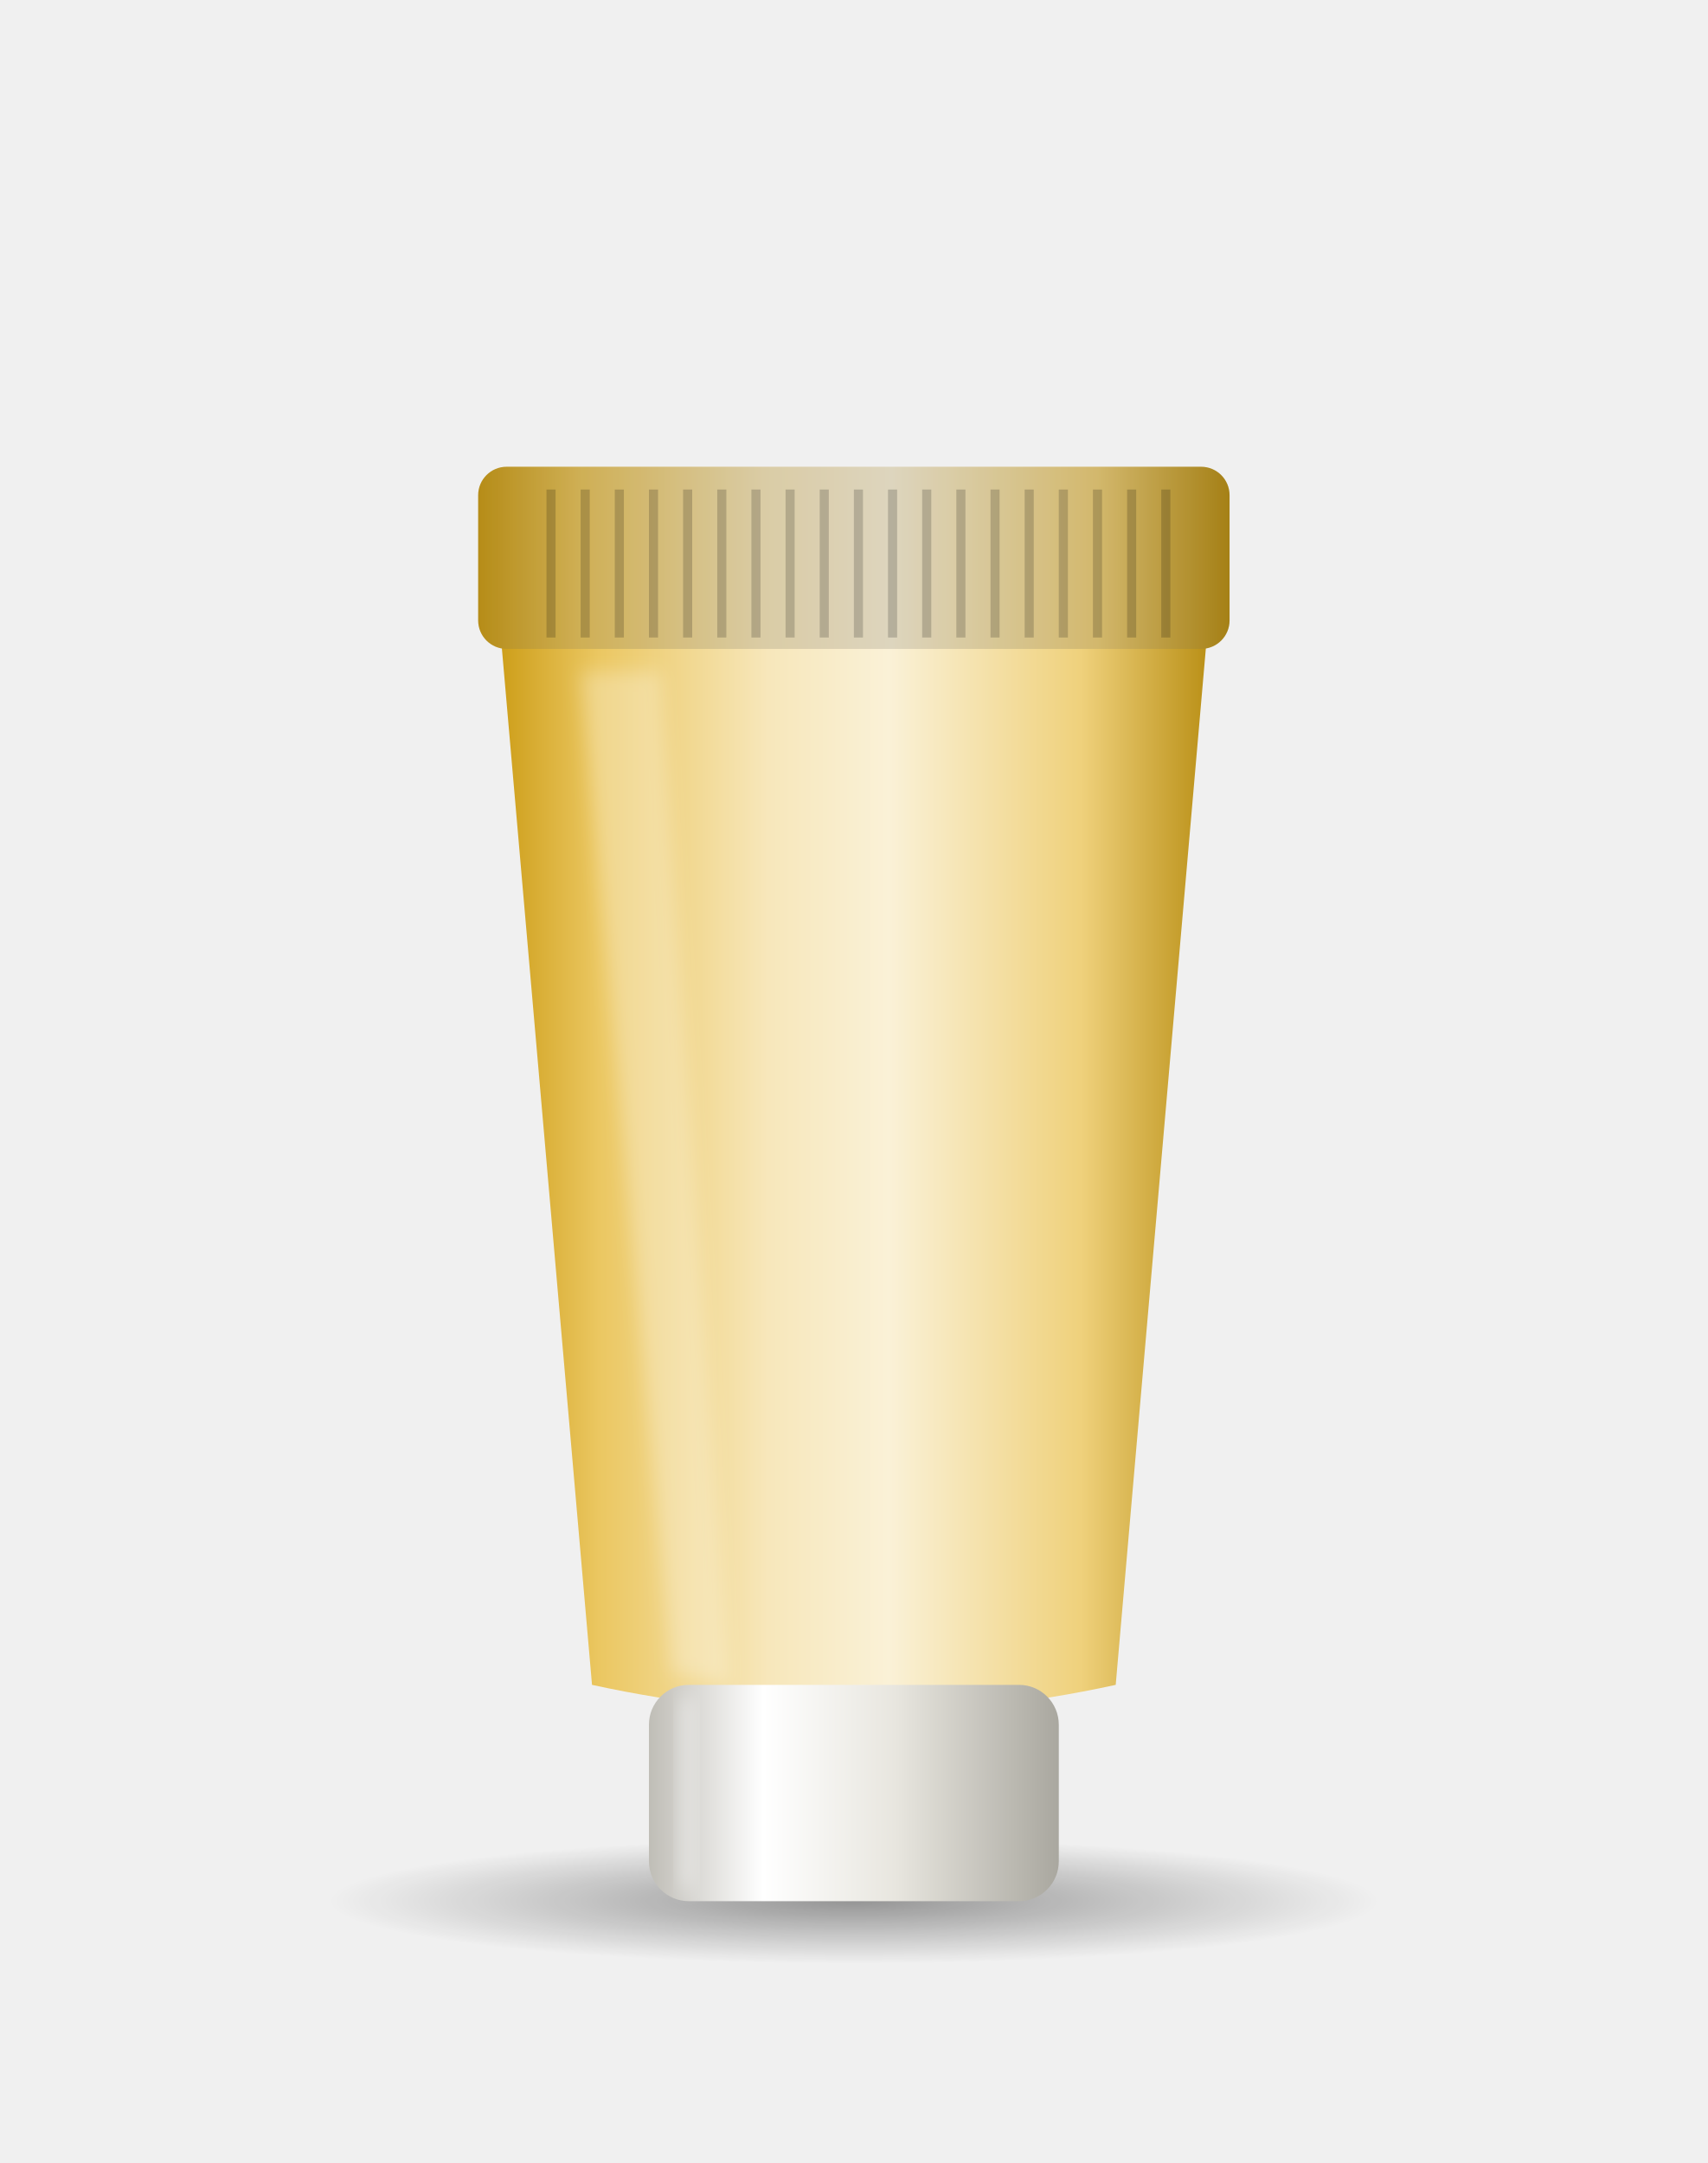
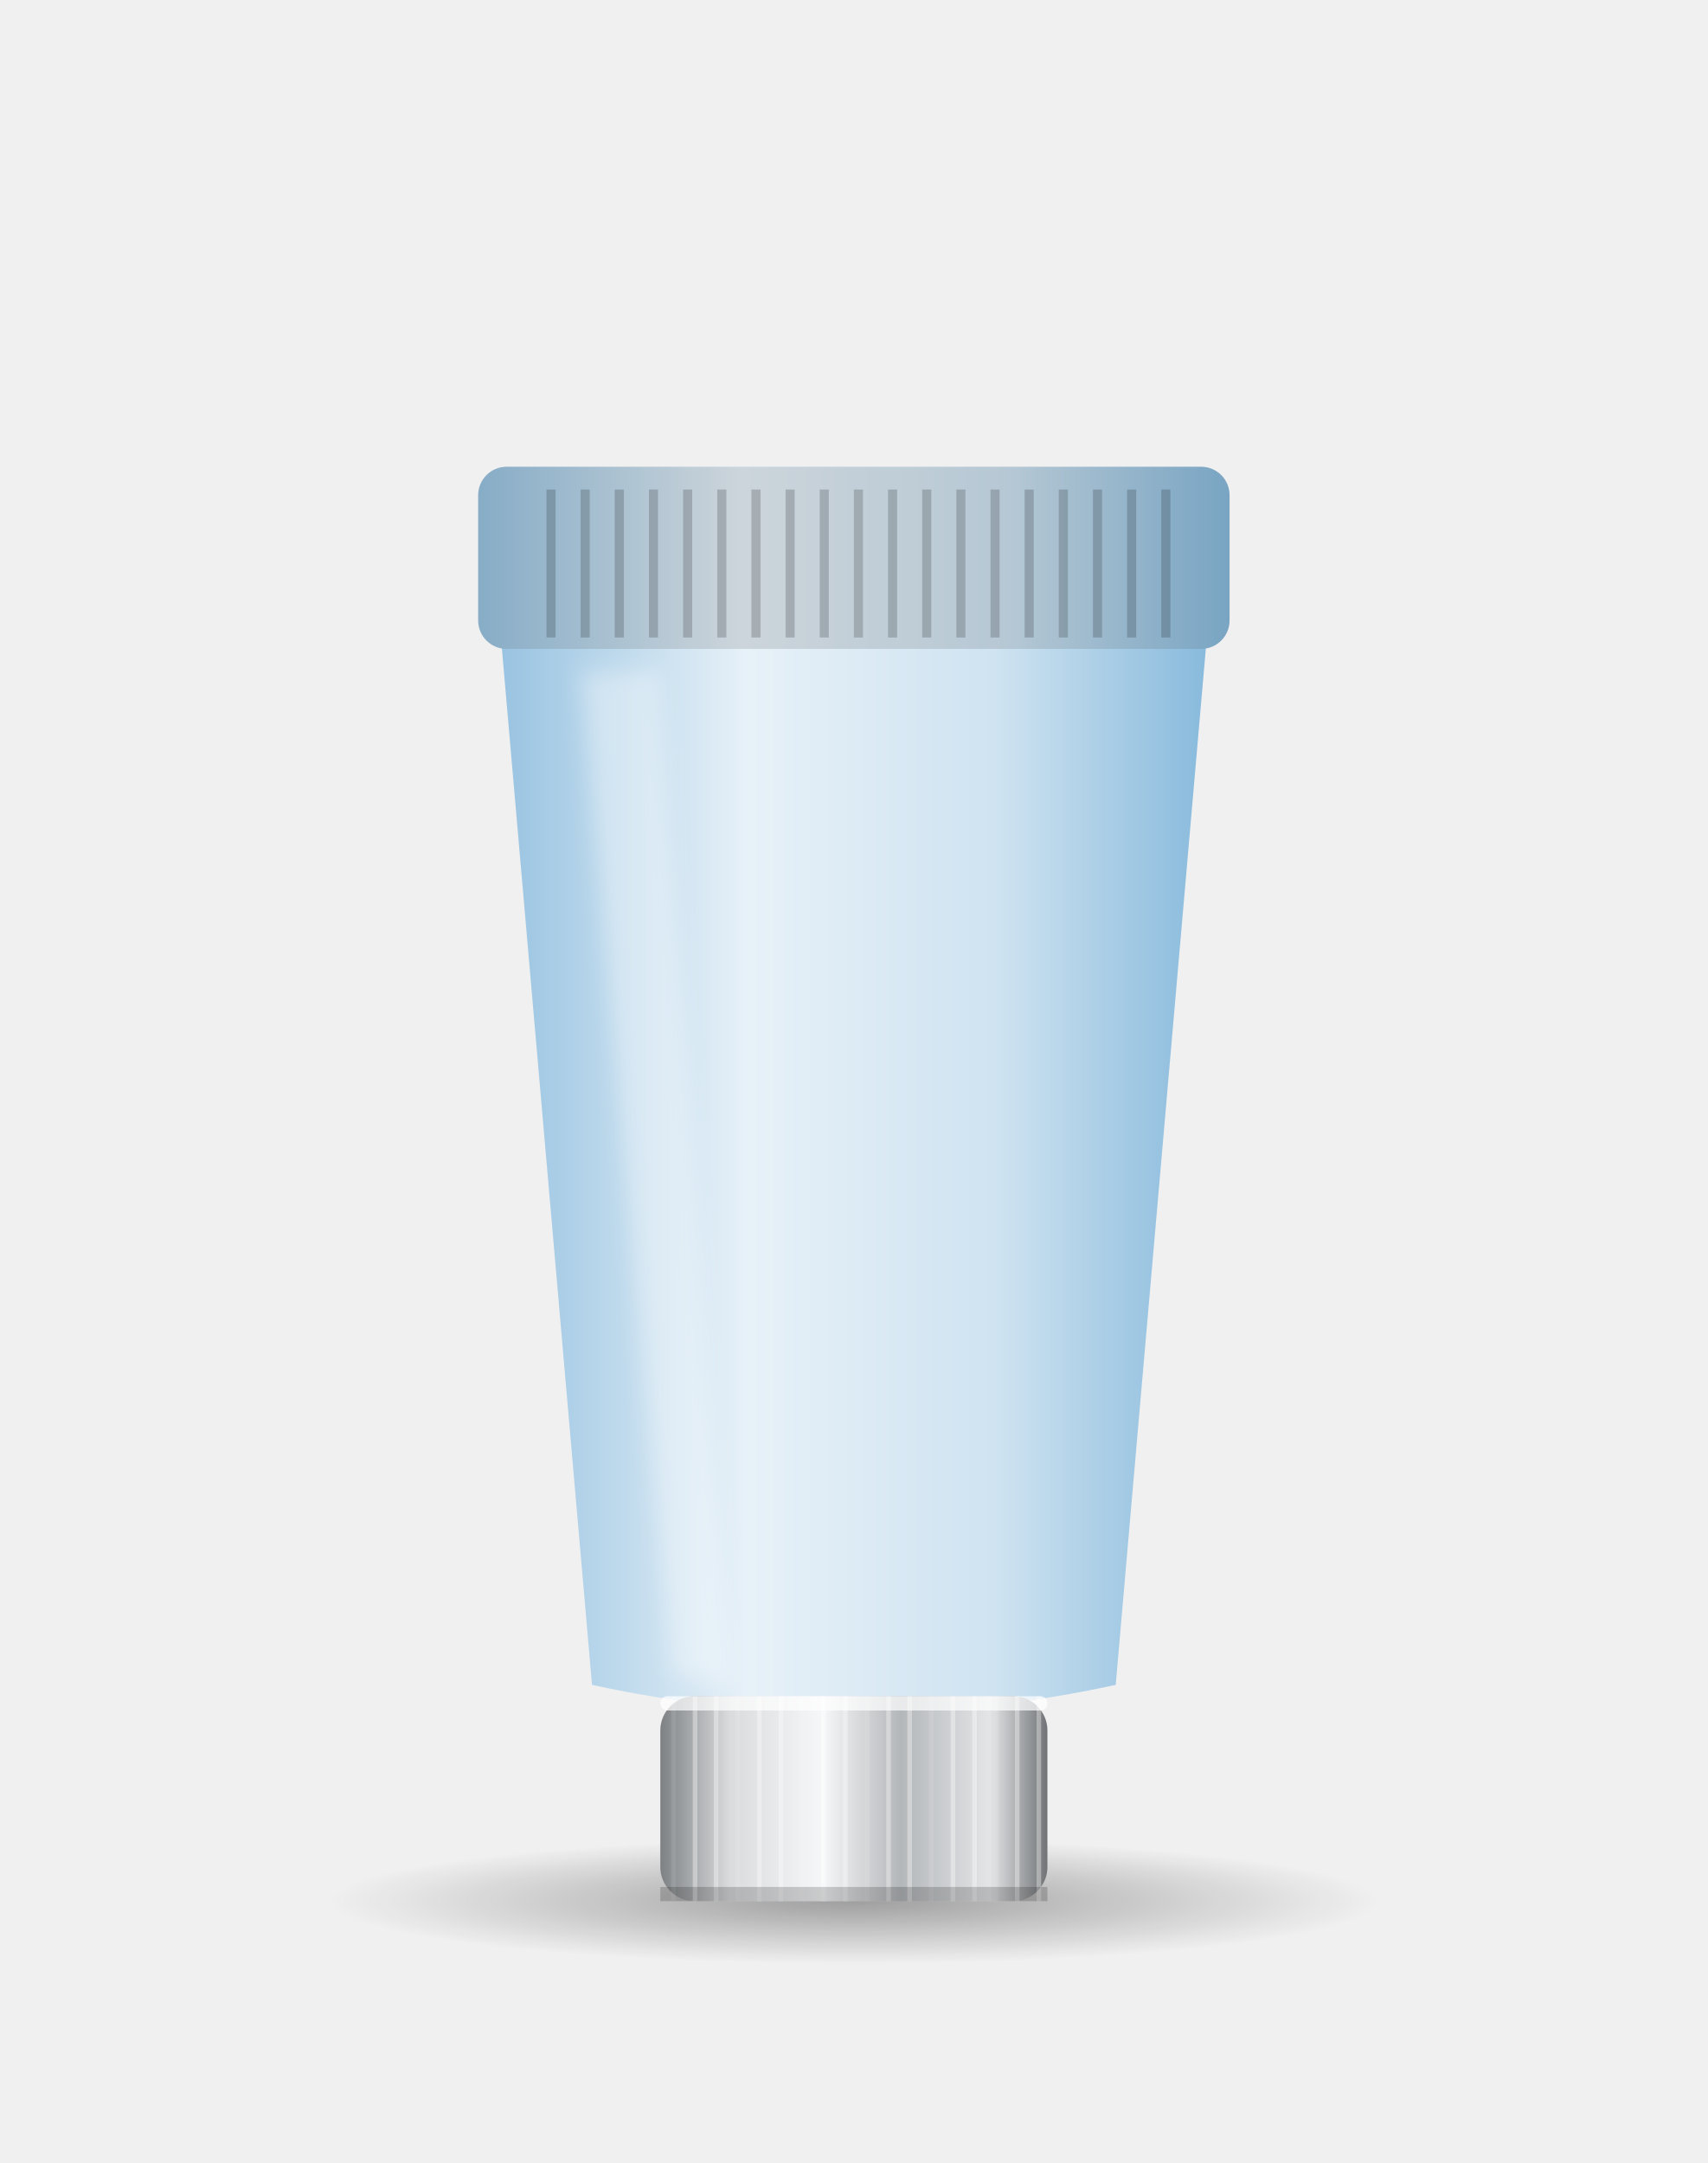
<svg xmlns="http://www.w3.org/2000/svg" viewBox="0 0 300 380" role="img" aria-label="Illustration">
  <defs>
-     <linearGradient id="gl" x1="0" x2="1">
-       <stop offset="0" stop-color="#cd9e19" />
-       <stop offset=".14" stop-color="#ebc761" />
-       <stop offset=".38" stop-color="#f7e7bb" />
-       <stop offset=".55" stop-color="#faf1d7" />
-       <stop offset=".82" stop-color="#efd17c" />
-       <stop offset="1" stop-color="#ba9017" />
+     <linearGradient id="fg" x1="0" x2="1">
+       <stop offset="0" stop-color="#cfd2cd" />
+       <stop offset=".08" stop-color="#eceeea" />
+       <stop offset=".5" stop-color="#f7f8f5" />
+       <stop offset=".9" stop-color="#e3e5e0" />
+       <stop offset="1" stop-color="#c3c6c0" />
    </linearGradient>
    <linearGradient id="lq" x1="0" x2="1">
-       <stop offset="0" stop-color="#a88215" />
-       <stop offset=".4" stop-color="#eac458" />
-       <stop offset="1" stop-color="#967413" />
-     </linearGradient>
-     <linearGradient id="cp" x1="0" x2="1">
-       <stop offset="0" stop-color="#bfbdb6" />
-       <stop offset=".28" stop-color="#ffffff" />
-       <stop offset=".6" stop-color="#e8e6df" />
-       <stop offset="1" stop-color="#a9a79f" />
+       <stop offset="0" stop-color="#98c3e1" />
+       <stop offset=".35" stop-color="#e7f1f8" />
+       <stop offset=".7" stop-color="#cfe3f1" />
+       <stop offset="1" stop-color="#88badc" />
    </linearGradient>
    <linearGradient id="mt" x1="0" x2="1">
-       <stop offset="0" stop-color="#8a8c8e" />
-       <stop offset=".25" stop-color="#f4f5f6" />
-       <stop offset=".5" stop-color="#b9bbbd" />
-       <stop offset=".78" stop-color="#eceeef" />
-       <stop offset="1" stop-color="#7d7f82" />
+       <stop offset="0" stop-color="#7d8083" />
+       <stop offset=".18" stop-color="#d9dbdd" />
+       <stop offset=".42" stop-color="#f6f7f8" />
+       <stop offset=".62" stop-color="#b4b7ba" />
+       <stop offset=".85" stop-color="#e3e5e7" />
+       <stop offset="1" stop-color="#6f7275" />
+     </linearGradient>
+     <linearGradient id="bk" x1="0" x2="1">
+       <stop offset="0" stop-color="#0c0c0c" />
+       <stop offset=".3" stop-color="#4a4a4a" />
+       <stop offset=".6" stop-color="#1a1a1a" />
+       <stop offset="1" stop-color="#050505" />
    </linearGradient>
    <radialGradient id="sh" cx=".5" cy=".5" r=".5">
-       <stop offset="0" stop-color="#000" stop-opacity=".38" />
+       <stop offset="0" stop-color="#000" stop-opacity=".34" />
      <stop offset="1" stop-color="#000" stop-opacity="0" />
    </radialGradient>
-     <filter id="bl" x="-20%" y="-20%" width="140%" height="140%">
-       <feGaussianBlur stdDeviation="1.6" />
+     <filter id="bl" x="-30%" y="-30%" width="160%" height="160%">
+       <feGaussianBlur stdDeviation="1.8" />
    </filter>
  </defs>
  <ellipse cx="150" cy="334" rx="92" ry="11" fill="url(#sh)" />
-   <path d="M104 296 Q150 306 196 296 L212 112 L88 112 Z" fill="url(#gl)" />
-   <path d="M118 294 L102 118 L116 118 L128 296 Z" fill="#fff" opacity=".28" filter="url(#bl)" />
-   <rect x="84" y="82" width="132" height="32" rx="5" fill="url(#gl)" />
+   <path d="M104 296 Q150 306 196 296 L212 112 L88 112 Z" fill="url(#lq)" />
+   <path d="M118 294 L102 118 L116 118 L128 296 Z" fill="#fff" opacity=".35" filter="url(#bl)" />
+   <rect x="84" y="82" width="132" height="32" rx="5" fill="url(#lq)" />
  <rect x="84" y="82" width="132" height="32" rx="5" fill="#000" opacity=".12" />
  <rect x="96" y="86" width="1.6" height="26" fill="#000" opacity=".18" />
  <rect x="102" y="86" width="1.6" height="26" fill="#000" opacity=".18" />
  <rect x="108" y="86" width="1.6" height="26" fill="#000" opacity=".18" />
  <rect x="114" y="86" width="1.6" height="26" fill="#000" opacity=".18" />
  <rect x="120" y="86" width="1.6" height="26" fill="#000" opacity=".18" />
  <rect x="126" y="86" width="1.6" height="26" fill="#000" opacity=".18" />
  <rect x="132" y="86" width="1.6" height="26" fill="#000" opacity=".18" />
  <rect x="138" y="86" width="1.6" height="26" fill="#000" opacity=".18" />
  <rect x="144" y="86" width="1.6" height="26" fill="#000" opacity=".18" />
  <rect x="150" y="86" width="1.6" height="26" fill="#000" opacity=".18" />
  <rect x="156" y="86" width="1.6" height="26" fill="#000" opacity=".18" />
  <rect x="162" y="86" width="1.6" height="26" fill="#000" opacity=".18" />
  <rect x="168" y="86" width="1.6" height="26" fill="#000" opacity=".18" />
  <rect x="174" y="86" width="1.6" height="26" fill="#000" opacity=".18" />
  <rect x="180" y="86" width="1.6" height="26" fill="#000" opacity=".18" />
  <rect x="186" y="86" width="1.6" height="26" fill="#000" opacity=".18" />
  <rect x="192" y="86" width="1.6" height="26" fill="#000" opacity=".18" />
  <rect x="198" y="86" width="1.6" height="26" fill="#000" opacity=".18" />
  <rect x="204" y="86" width="1.6" height="26" fill="#000" opacity=".18" />
-   <rect x="114" y="296" width="72" height="38" rx="7" fill="url(#cp)" />
-   <rect x="119" y="298" width="3.2" height="34" rx="1.6" fill="#fff" opacity=".35" filter="url(#bl)" />
+   <rect x="116" y="298" width="68" height="36" rx="6" fill="url(#mt)" />
+   <rect x="117.9" y="298" width=".8" height="36" fill="#fff" opacity="0.1" />
+   <rect x="121.7" y="298" width=".8" height="36" fill="#fff" opacity="0.35" />
+   <rect x="125.4" y="298" width=".8" height="36" fill="#fff" opacity="0.35" />
+   <rect x="129.2" y="298" width=".8" height="36" fill="#fff" opacity="0.1" />
+   <rect x="133.0" y="298" width=".8" height="36" fill="#fff" opacity="0.35" />
+   <rect x="136.8" y="298" width=".8" height="36" fill="#fff" opacity="0.35" />
+   <rect x="140.6" y="298" width=".8" height="36" fill="#fff" opacity="0.1" />
+   <rect x="144.3" y="298" width=".8" height="36" fill="#fff" opacity="0.35" />
+   <rect x="148.1" y="298" width=".8" height="36" fill="#fff" opacity="0.35" />
+   <rect x="151.9" y="298" width=".8" height="36" fill="#fff" opacity="0.1" />
+   <rect x="155.7" y="298" width=".8" height="36" fill="#fff" opacity="0.35" />
+   <rect x="159.4" y="298" width=".8" height="36" fill="#fff" opacity="0.35" />
+   <rect x="163.2" y="298" width=".8" height="36" fill="#fff" opacity="0.1" />
+   <rect x="167.0" y="298" width=".8" height="36" fill="#fff" opacity="0.35" />
+   <rect x="170.8" y="298" width=".8" height="36" fill="#fff" opacity="0.35" />
+   <rect x="174.6" y="298" width=".8" height="36" fill="#fff" opacity="0.1" />
+   <rect x="178.3" y="298" width=".8" height="36" fill="#fff" opacity="0.35" />
+   <rect x="182.1" y="298" width=".8" height="36" fill="#fff" opacity="0.35" />
+   <rect x="116" y="298" width="68" height="2.5" rx="1.2" fill="#fff" opacity=".7" />
+   <rect x="116" y="331.5" width="68" height="2.5" fill="#000" opacity=".18" />
</svg>
